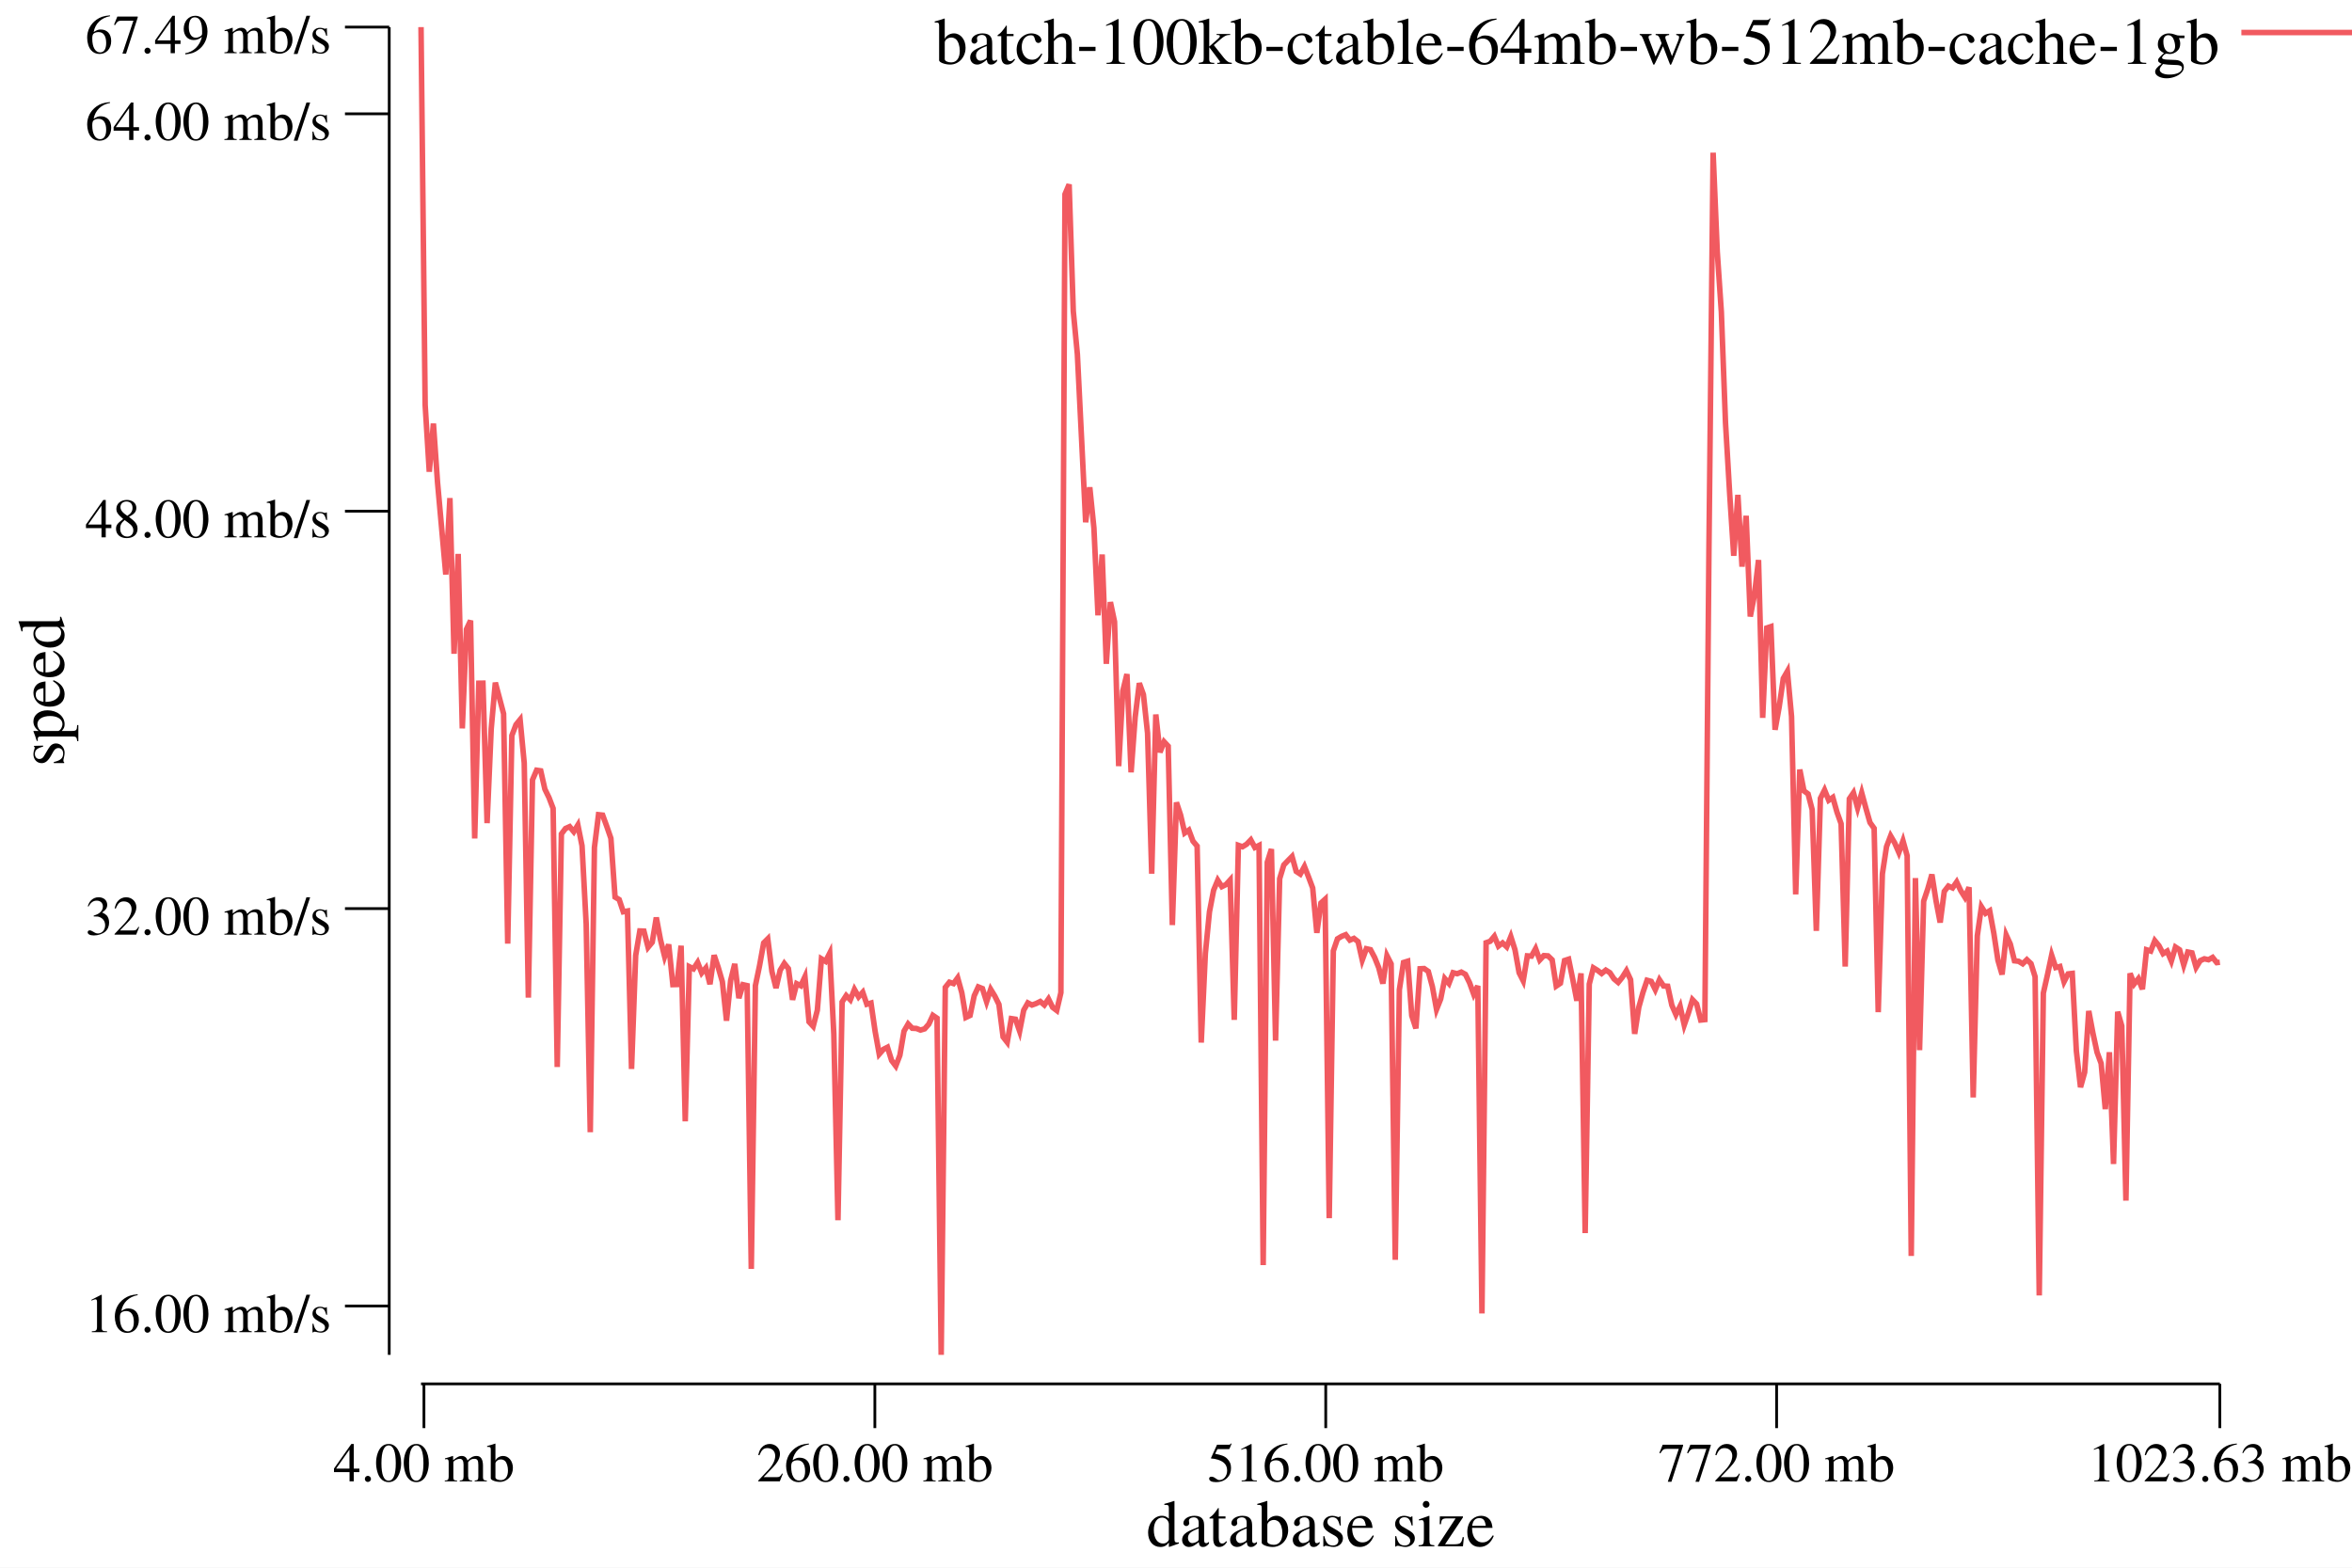
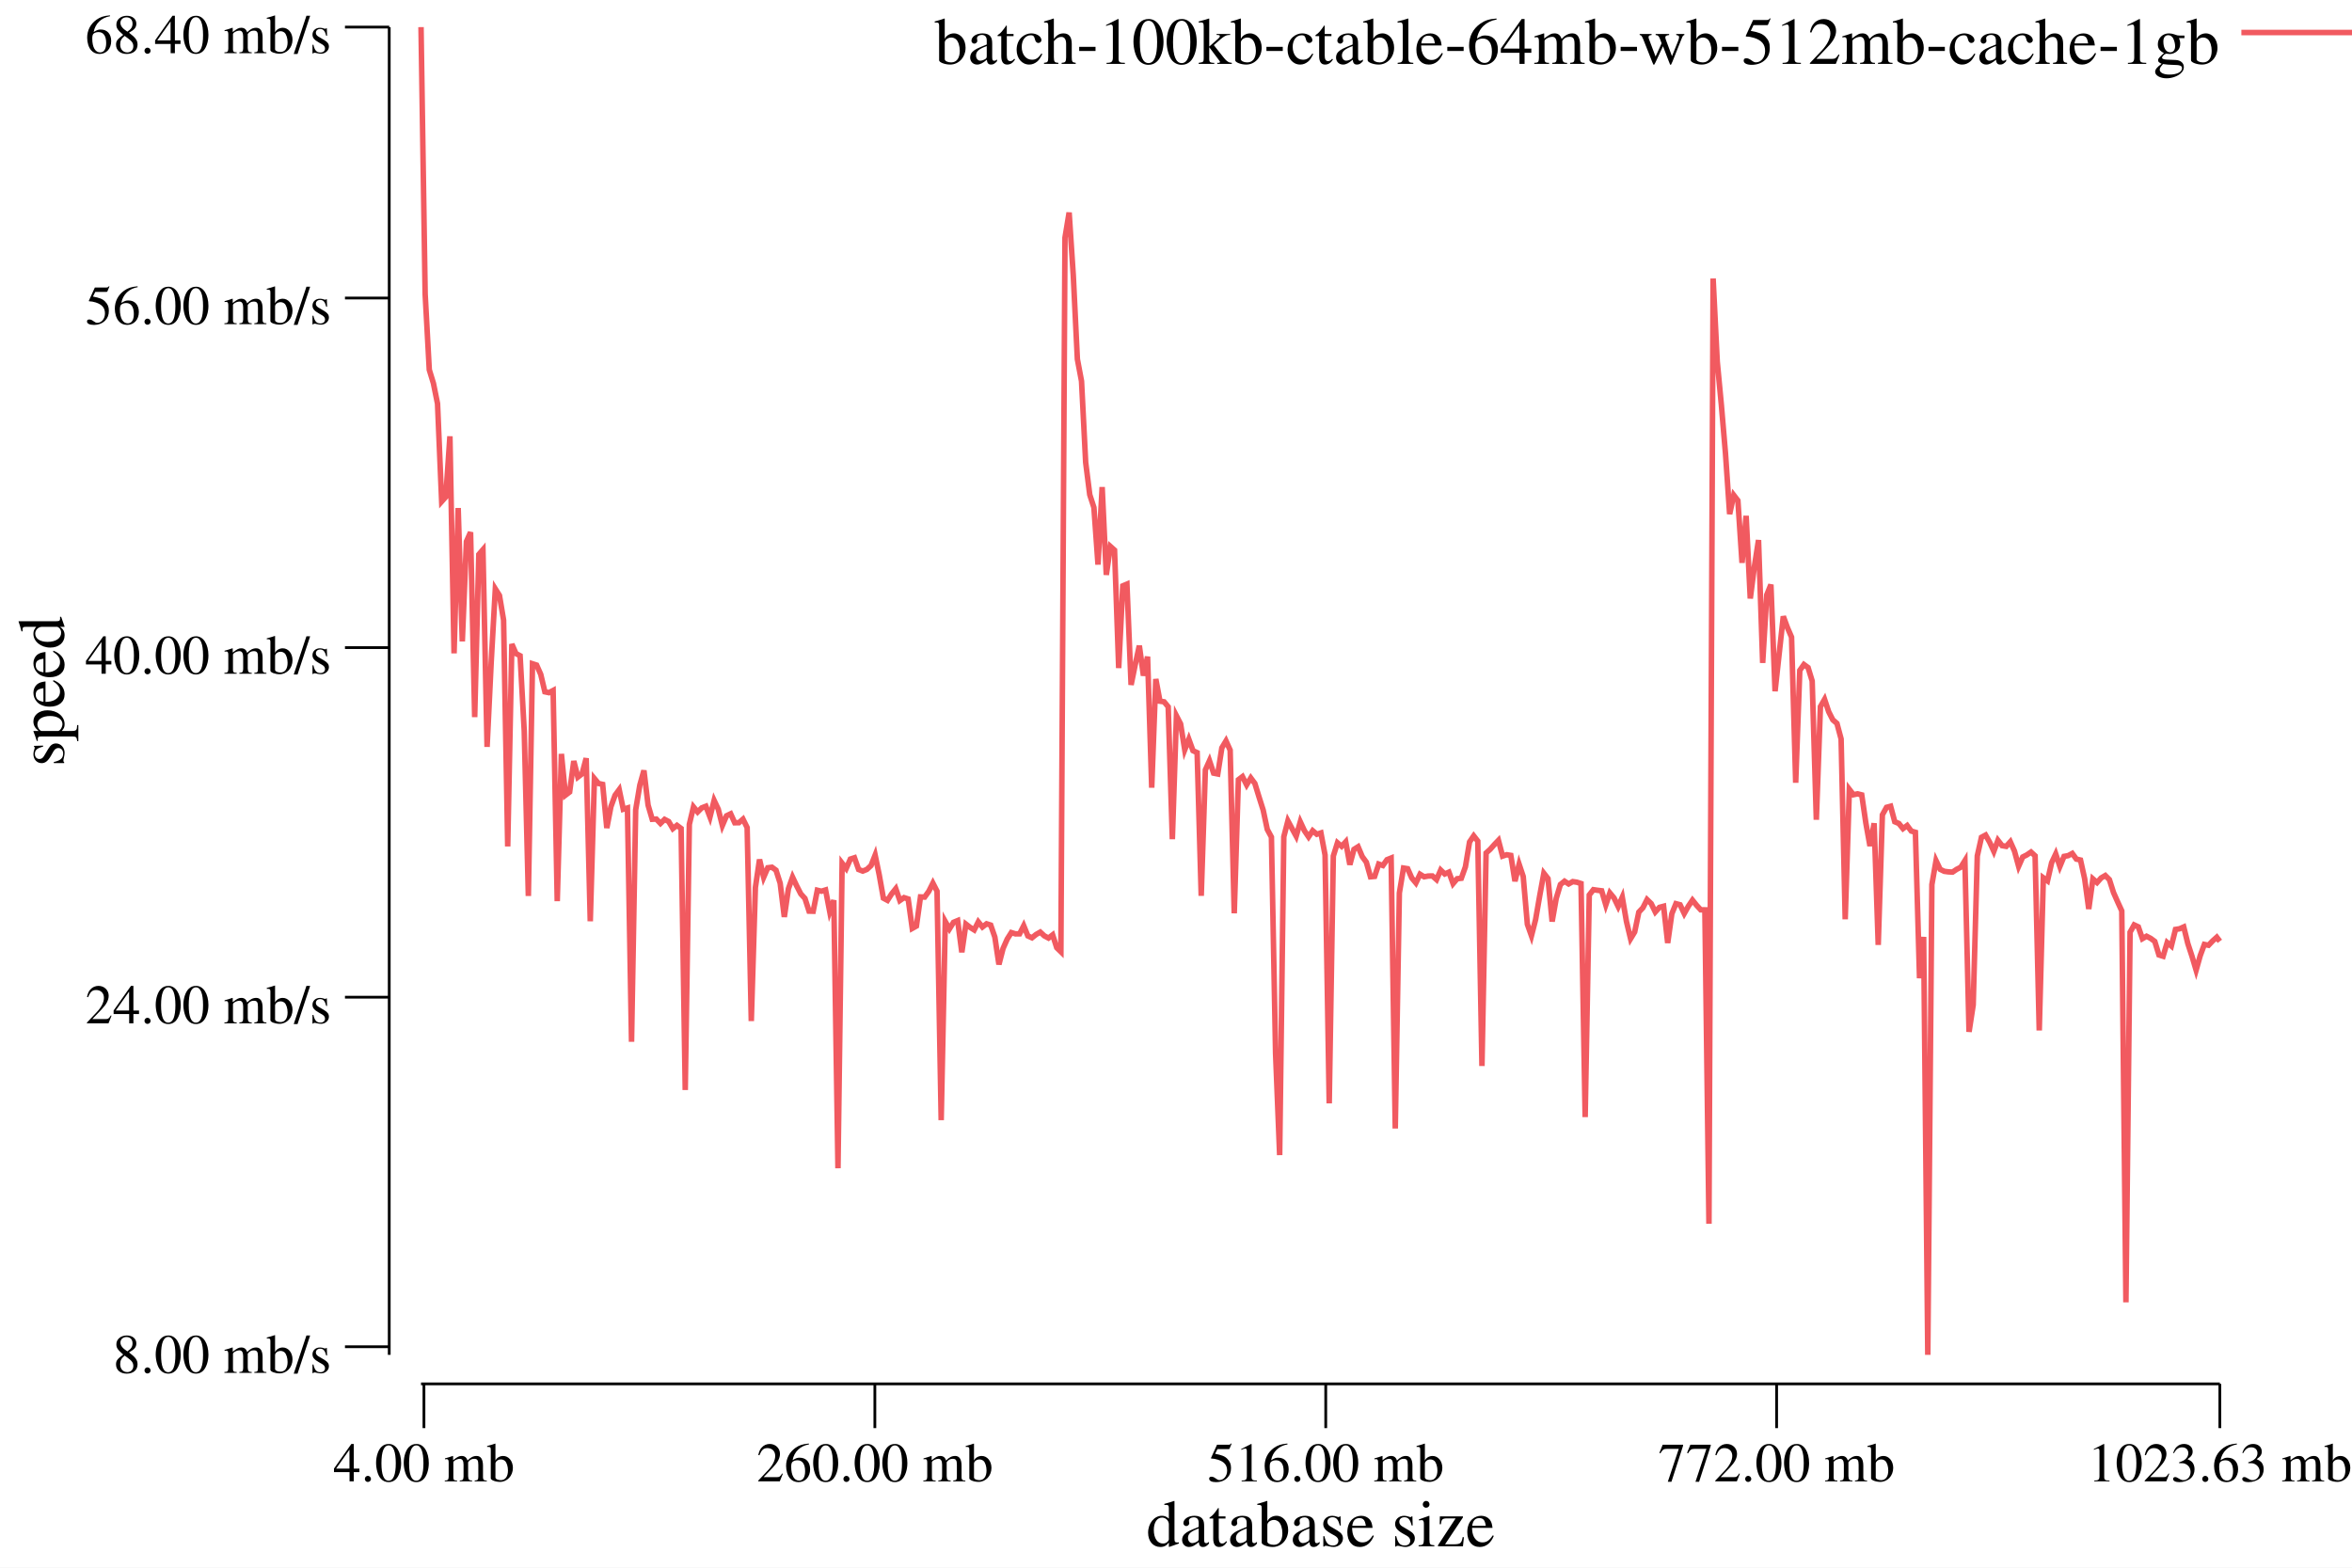
<svg xmlns="http://www.w3.org/2000/svg" width="425.2pt" height="283.46pt" viewBox="0 0 425.2 283.46">
  <g transform="scale(1, -1) translate(0, -283.46)">
    <path d="M0,0L425.2,0L425.2,283.46L0,283.46Z" style="fill:#FFFFFF" />
    <text x="207.23" y="-3.861" transform="scale(1, -1)" style="font-family:Times;font-weight:normal;font-style:normal;font-size:12px">database size</text>
    <text x="60.252" y="-15.602" transform="scale(1, -1)" style="font-family:Times;font-weight:normal;font-style:normal;font-size:10px">4.00 mb</text>
    <text x="136.77" y="-15.602" transform="scale(1, -1)" style="font-family:Times;font-weight:normal;font-style:normal;font-size:10px">260.00 mb</text>
    <text x="218.28" y="-15.602" transform="scale(1, -1)" style="font-family:Times;font-weight:normal;font-style:normal;font-size:10px">516.00 mb</text>
    <text x="299.79" y="-15.602" transform="scale(1, -1)" style="font-family:Times;font-weight:normal;font-style:normal;font-size:10px">772.00 mb</text>
    <text x="377.42" y="-15.602" transform="scale(1, -1)" style="font-family:Times;font-weight:normal;font-style:normal;font-size:10px">1023.63 mb</text>
    <path d="M76.642,25.23L76.642,33.23" style="fill:none;stroke:#000000;stroke-width:0.5" />
    <path d="M158.16,25.23L158.16,33.23" style="fill:none;stroke:#000000;stroke-width:0.5" />
    <path d="M239.67,25.23L239.67,33.23" style="fill:none;stroke:#000000;stroke-width:0.5" />
    <path d="M321.18,25.23L321.18,33.23" style="fill:none;stroke:#000000;stroke-width:0.5" />
    <path d="M401.31,25.23L401.31,33.23" style="fill:none;stroke:#000000;stroke-width:0.5" />
    <path d="M76.114,33.23L401.31,33.23" style="fill:none;stroke:#000000;stroke-width:0.5" />
    <g transform="rotate(90)">
      <text x="144.86" y="11.555" transform="scale(1, -1)" style="font-family:Times;font-weight:normal;font-style:normal;font-size:12px">speed</text>
    </g>
-     <text x="15.416" y="-42.587" transform="scale(1, -1)" style="font-family:Times;font-weight:normal;font-style:normal;font-size:10px">16.00 mb/s</text>
-     <text x="15.416" y="-114.45" transform="scale(1, -1)" style="font-family:Times;font-weight:normal;font-style:normal;font-size:10px">32.00 mb/s</text>
-     <text x="15.416" y="-186.3" transform="scale(1, -1)" style="font-family:Times;font-weight:normal;font-style:normal;font-size:10px">48.00 mb/s</text>
-     <text x="15.416" y="-258.16" transform="scale(1, -1)" style="font-family:Times;font-weight:normal;font-style:normal;font-size:10px">64.00 mb/s</text>
-     <text x="15.416" y="-273.84" transform="scale(1, -1)" style="font-family:Times;font-weight:normal;font-style:normal;font-size:10px">67.49 mb/s</text>
-     <path d="M62.364,47.309L70.364,47.309" style="fill:none;stroke:#000000;stroke-width:0.5" />
-     <path d="M62.364,119.17L70.364,119.17" style="fill:none;stroke:#000000;stroke-width:0.5" />
-     <path d="M62.364,191.03L70.364,191.03" style="fill:none;stroke:#000000;stroke-width:0.5" />
-     <path d="M62.364,262.88L70.364,262.88" style="fill:none;stroke:#000000;stroke-width:0.5" />
+     <text x="20.416" y="-35.222" transform="scale(1, -1)" style="font-family:Times;font-weight:normal;font-style:normal;font-size:10px">8.00 mb/s</text>
+     <text x="15.416" y="-98.432" transform="scale(1, -1)" style="font-family:Times;font-weight:normal;font-style:normal;font-size:10px">24.00 mb/s</text>
+     <text x="15.416" y="-161.64" transform="scale(1, -1)" style="font-family:Times;font-weight:normal;font-style:normal;font-size:10px">40.00 mb/s</text>
+     <text x="15.416" y="-224.85" transform="scale(1, -1)" style="font-family:Times;font-weight:normal;font-style:normal;font-size:10px">56.00 mb/s</text>
+     <text x="15.416" y="-273.84" transform="scale(1, -1)" style="font-family:Times;font-weight:normal;font-style:normal;font-size:10px">68.40 mb/s</text>
+     <path d="M62.364,39.944L70.364,39.944" style="fill:none;stroke:#000000;stroke-width:0.5" />
+     <path d="M62.364,103.15L70.364,103.15" style="fill:none;stroke:#000000;stroke-width:0.5" />
+     <path d="M62.364,166.36L70.364,166.36" style="fill:none;stroke:#000000;stroke-width:0.5" />
+     <path d="M62.364,229.57L70.364,229.57" style="fill:none;stroke:#000000;stroke-width:0.5" />
    <path d="M62.364,278.56L70.364,278.56" style="fill:none;stroke:#000000;stroke-width:0.5" />
    <path d="M70.364,38.48L70.364,278.56" style="fill:none;stroke:#000000;stroke-width:0.5" />
-     <path d="M76.114,278.56L76.861,210.24L77.607,198.16L78.353,206.87L79.099,196.22L79.846,187.91L80.592,179.58L81.338,193.4L82.085,165.25L82.831,183.3L83.577,151.75L84.323,169.67L85.07,171.25L85.816,131.85L86.562,159.92L87.309,159.93L88.055,134.62L88.801,151.66L89.547,160.03L90.294,157.23L91.04,154.4L91.786,112.83L92.533,150.46L93.279,152.42L94.025,153.34L94.771,145.5L95.518,103.07L96.264,142.44L97.01,144.19L97.757,144.08L98.503,140.77L99.249,139.24L99.995,137.28L100.74,90.533L101.49,132.66L102.23,133.65L102.98,133.99L103.73,133.07L104.47,134.28L105.22,130.53L105.97,116.4L106.71,78.738L107.46,130.21L108.2,136.15L108.95,136.07L109.7,134.02L110.44,131.87L111.19,121.25L111.94,120.8L112.68,118.59L113.43,118.73L114.17,90.174L114.92,110.7L115.67,115.13L116.41,115.1L117.16,112.17L117.91,113.08L118.65,117.56L119.4,113.55L120.15,110.51L120.89,112.69L121.64,105.42L122.38,105.44L123.13,112.46L123.88,80.702L124.62,108.66L125.37,108.28L126.12,109.43L126.86,107.54L127.61,108.44L128.35,105.5L129.1,110.74L129.85,108.51L130.59,105.96L131.34,98.898L132.09,106.18L132.83,109.17L133.58,102.98L134.32,105.41L135.07,105.24L135.82,54.013L136.56,105.24L137.31,108.83L138.06,112.96L138.8,113.7L139.55,107.78L140.29,104.8L141.04,108.02L141.79,109.25L142.53,108.31L143.28,102.68L144.03,105.59L144.77,105.22L145.52,106.85L146.26,98.694L147.01,97.882L147.76,100.8L148.5,110.09L149.25,109.63L150,111.11L150.74,96.475L151.49,62.821L152.24,102.29L152.98,103.44L153.73,102.68L154.47,104.55L155.22,103.21L155.97,104.04L156.71,101.87L157.46,102.09L158.21,96.947L158.95,92.858L159.7,93.715L160.44,94.098L161.19,91.702L161.94,90.709L162.68,92.638L163.43,97.012L164.18,98.31L164.92,97.534L165.67,97.494L166.41,97.203L167.16,97.427L167.91,98.273L168.65,99.862L169.4,99.351L170.15,38.48L170.89,104.92L171.64,105.86L172.38,105.61L173.13,106.65L173.88,103.95L174.62,99.493L175.37,99.847L176.12,103.41L176.86,105.01L177.61,104.71L178.36,102.33L179.1,104.57L179.85,103.34L180.59,101.84L181.34,95.966L182.09,95L182.83,99.28L183.58,99.165L184.33,97.011L185.07,100.8L185.82,102.12L186.56,101.73L187.31,102L188.06,102.37L188.8,101.74L189.55,102.83L190.3,101.31L191.04,100.75L191.79,103.97L192.53,248.34L193.28,250.11L194.03,227.2L194.77,219.41L195.52,204.28L196.27,189.02L197.01,195.35L197.76,188L198.5,172.2L199.25,183.2L200,163.43L200.74,174.59L201.49,171.04L202.24,144.93L202.98,158.51L203.73,161.57L204.48,143.81L205.22,153.79L205.97,159.93L206.71,157.87L207.46,150.89L208.21,125.48L208.95,154.27L209.7,147.43L210.45,149.33L211.19,148.54L211.94,116.19L212.68,138.37L213.43,136.09L214.18,132.84L214.92,133.36L215.67,131.36L216.42,130.47L217.16,94.943L217.91,111.07L218.65,118.58L219.4,122.49L220.15,124.3L220.89,123.14L221.64,123.51L222.39,124.34L223.13,99.052L223.88,130.61L224.62,130.35L225.37,130.81L226.12,131.59L226.86,130.22L227.61,130.59L228.36,54.705L229.1,127.55L229.85,129.93L230.6,95.297L231.34,124.57L232.09,127.06L232.83,127.83L233.58,128.59L234.33,125.9L235.07,125.41L235.82,126.78L236.57,124.87L237.31,122.89L238.06,114.78L238.8,120.17L239.55,120.85L240.3,63.187L241.04,111.51L241.79,113.7L242.54,114.15L243.28,114.45L244.03,113.47L244.77,113.78L245.52,113.19L246.27,109.87L247.01,111.91L247.76,111.74L248.51,110.33L249.25,108.49L250,105.61L250.74,110.65L251.49,109.17L252.24,55.664L252.98,104.49L253.73,109.42L254.48,109.65L255.22,99.815L255.97,97.504L256.72,108.29L257.46,108.33L258.21,107.81L258.95,105.06L259.7,100.93L260.45,102.83L261.19,106.51L261.94,105.63L262.69,107.58L263.43,107.39L264.18,107.69L264.92,107.28L265.67,105.76L266.42,103.68L267.16,105.19L267.91,45.964L268.66,113L269.4,113.26L270.15,114.16L270.89,112.39L271.64,112.96L272.39,112.25L273.13,114.1L273.88,111.74L274.63,107.57L275.37,106.11L276.12,110.62L276.86,110.57L277.61,111.92L278.36,109.88L279.1,110.67L279.85,110.62L280.6,109.9L281.34,105.16L282.09,105.67L282.84,109.78L283.58,110.02L284.33,106.36L285.07,102.51L285.82,107.46L286.57,60.488L287.31,105.52L288.06,108.46L288.81,108L289.55,107.43L290.3,108.04L291.04,107.58L291.79,106.45L292.54,105.82L293.28,106.74L294.03,107.94L294.78,106.32L295.52,96.521L296.27,101.34L297.01,103.99L297.76,106.21L298.51,106.01L299.25,104.51L300,106.3L300.75,105.17L301.49,105.13L302.24,101.7L302.98,100L303.73,101.52L304.48,98.122L305.22,100.25L305.97,102.7L306.72,101.92L307.46,99.014L308.21,99.096L308.95,184.55L309.7,255.85L310.45,237.96L311.19,227.03L311.94,207.02L312.69,194.27L313.43,182.96L314.18,193.98L314.93,181L315.67,190.2L316.42,171.98L317.16,175.81L317.91,182.2L318.66,153.66L319.4,169.91L320.15,170.16L320.9,151.5L321.64,155.61L322.39,160.79L323.13,162.08L323.88,153.89L324.63,121.74L325.37,144.31L326.12,140.46L326.87,139.9L327.61,137.05L328.36,115.14L329.1,139.11L329.85,140.61L330.6,138.76L331.34,139.27L332.09,136.62L332.84,134.51L333.58,108.69L334.33,139.02L335.07,140.11L335.82,137.37L336.57,140.09L337.31,137.36L338.06,134.73L338.81,133.68L339.55,100.44L340.3,125.44L341.05,130.37L341.79,132.31L342.54,131.02L343.28,129.31L344.03,131.42L344.78,128.72L345.52,56.366L346.27,124.69L347.02,93.574L347.76,120.5L348.51,122.74L349.25,125.34L350,120.57L350.75,116.65L351.49,122.28L352.24,123.24L352.99,122.91L353.73,123.98L354.48,122.4L355.22,121.22L355.97,123.02L356.72,85.021L357.46,114.24L358.21,119.5L358.96,118.31L359.7,118.77L360.45,114.7L361.19,109.83L361.94,107.25L362.69,114.37L363.43,112.75L364.18,109.73L364.93,109.64L365.67,109.19L366.42,109.93L367.17,109.22L367.91,106.84L368.66,49.218L369.4,103.89L370.15,107.21L370.9,110.75L371.64,108.51L372.39,108.7L373.14,105.94L373.88,107.36L374.63,107.45L375.37,93.412L376.12,86.874L376.87,89.56L377.61,100.66L378.36,96.666L379.11,93.178L379.85,91.171L380.6,82.909L381.34,93.201L382.09,72.989L382.84,100.52L383.58,97.941L384.33,66.364L385.08,107.46L385.82,105.54L386.57,106.48L387.31,104.59L388.06,111.72L388.81,111.49L389.55,113.37L390.3,112.46L391.05,111.02L391.79,111.48L392.54,109.69L393.29,112.21L394.03,111.72L394.78,108.97L395.52,111.32L396.27,111.17L397.02,108.55L397.76,109.76L398.51,110.09L399.26,109.92L400,110.34L400.75,109.4L401.31,109.47" style="fill:none;stroke:#F15A60" />
+     <path d="M76.114,278.56L76.861,230.29L77.607,216.6L78.353,214.16L79.099,210.47L79.846,192.78L80.592,193.62L81.338,204.57L82.085,165.32L82.831,191.6L83.577,167.48L84.323,185.55L85.07,187.22L85.816,153.79L86.562,183.2L87.309,184.07L88.055,148.41L88.801,163.75L89.547,176.98L90.294,175.79L91.04,171.33L91.786,130.41L92.533,167L93.279,165.28L94.025,164.89L94.771,151.32L95.518,121.45L96.264,163.44L97.01,163.2L97.757,161.52L98.503,158.37L99.249,158.21L99.995,158.61L100.74,120.51L101.49,147.14L102.23,139.68L102.98,140.25L103.73,145.85L104.47,142.95L105.22,143.53L105.97,146.36L106.71,116.88L107.46,142.68L108.2,141.79L108.95,141.63L109.7,133.74L110.44,137.59L111.19,139.66L111.94,140.68L112.68,137.13L113.43,137.36L114.17,95.088L114.92,137.03L115.67,141.5L116.41,144.15L117.16,137.88L117.91,135.32L118.65,135.36L119.4,134.57L120.15,135.3L120.89,134.91L121.64,133.63L122.38,134.22L123.13,133.66L123.88,86.373L124.62,134.4L125.37,137.56L126.12,136.64L126.86,137.38L127.61,137.67L128.35,135.73L129.1,138.73L129.85,137.14L130.59,134.19L131.34,135.95L132.09,136.31L132.83,134.69L133.58,134.7L134.32,135.34L135.07,133.82L135.82,98.836L136.56,122.98L137.31,128.05L138.06,124.84L138.8,126.55L139.55,126.65L140.29,126.11L141.04,123.76L141.79,117.66L142.53,122.75L143.28,124.86L144.03,123.27L144.77,121.83L145.52,121.01L146.26,118.71L147.01,118.69L147.76,122.49L148.5,122.31L149.25,122.54L150,118.62L150.74,120.68L151.49,72.222L152.24,127.38L152.98,126.42L153.73,128.12L154.47,128.36L155.22,126.24L155.97,125.95L156.71,126.25L157.46,126.94L158.21,128.84L158.95,125.26L159.7,121.06L160.44,120.66L161.19,121.83L161.94,122.77L162.68,120.63L163.43,121.15L164.18,120.91L164.92,115.59L165.67,116.01L166.41,121.28L167.16,121.25L167.91,122.29L168.65,123.77L169.4,122.31L170.15,80.912L170.89,116.83L171.64,115.5L172.38,116.69L173.13,117L173.88,111.27L174.62,116.36L175.37,115.78L176.12,115.31L176.86,116.77L177.61,115.84L178.36,116.42L179.1,116.19L179.85,114.02L180.59,109.07L181.34,111.97L182.09,113.66L182.83,114.83L183.58,114.6L184.33,114.61L185.07,116.07L185.82,114.23L186.56,113.89L187.31,114.49L188.06,114.92L188.8,114.24L189.55,113.84L190.3,114.42L191.04,112.1L191.79,111.37L192.53,240.48L193.28,245.03L194.03,233.67L194.77,218.52L195.52,214.54L196.27,199.86L197.01,194L197.76,191.69L198.5,181.37L199.25,195.39L200,179.51L200.74,184.65L201.49,183.98L202.24,162.66L202.98,177.52L203.73,177.84L204.48,159.62L205.22,163.24L205.97,166.71L206.71,161.29L207.46,164.73L208.21,141.03L208.95,160.68L209.7,156.67L210.45,156.56L211.19,155.66L211.94,131.72L212.68,154.03L213.43,152.57L214.18,147.88L214.92,149.79L215.67,147.72L216.42,147.37L217.16,121.48L217.91,144.25L218.65,145.9L219.4,143.66L220.15,143.51L220.89,148.24L221.64,149.49L222.39,147.82L223.13,118.32L223.88,142.47L224.62,143.03L225.37,141.54L226.12,142.79L226.86,141.79L227.61,139.35L228.36,136.98L229.1,133.49L229.85,132.1L230.6,93.003L231.34,74.599L232.09,132.16L232.83,135.03L233.58,133.63L234.33,132.26L235.07,134.86L235.82,133.25L236.57,132.14L237.31,133.25L238.06,132.61L238.8,132.85L239.55,128.85L240.3,83.955L241.04,128.67L241.79,131.07L242.54,130.43L243.28,131.24L244.03,127.11L244.77,129.88L245.52,130.35L246.27,128.57L247.01,127.56L247.76,124.92L248.51,124.99L249.25,127.22L250,126.96L250.74,128.01L251.49,128.31L252.24,79.406L252.98,121.99L253.73,126.5L254.48,126.38L255.22,124.71L255.97,123.81L256.72,125.38L257.46,124.92L258.21,125.06L258.95,125.07L259.7,124.41L260.45,126.14L261.19,125.43L261.94,125.76L262.69,123.69L263.43,124.57L264.18,124.65L264.92,126.72L265.67,131.22L266.42,132.32L267.16,131.37L267.91,90.707L268.66,129.22L269.4,129.89L270.15,130.74L270.89,131.51L271.64,128.66L272.39,128.91L273.13,128.79L273.88,124.12L274.63,127.19L275.37,124.97L276.12,116.34L276.86,114.25L277.61,117.19L278.36,121.53L279.1,125.56L279.85,124.6L280.6,116.83L281.34,121.02L282.09,123.52L282.84,124.12L283.58,123.63L284.33,124.05L285.07,123.94L285.82,123.7L286.57,81.471L287.31,121.63L288.06,122.59L288.81,122.48L289.55,122.39L290.3,119.83L291.04,122L291.79,121.09L292.54,119.54L293.28,121.23L294.03,116.85L294.78,113.72L295.52,114.94L296.27,118.53L297.01,119.32L297.76,120.8L298.51,120.07L299.25,118.56L300,119.39L300.75,119.59L301.49,112.95L302.24,118.24L302.98,120.06L303.73,119.86L304.48,118.28L305.22,119.59L305.97,120.7L306.72,119.76L307.46,118.95L308.21,118.94L308.95,62.185L309.7,233.1L310.45,218.07L311.19,210.25L311.94,201.43L312.69,190.5L313.43,193.93L314.18,192.95L314.93,181.69L315.67,190.19L316.42,175.24L317.16,181L317.91,185.81L318.66,163.59L319.4,175.9L320.15,177.75L320.9,158.47L321.64,165.23L322.39,172.01L323.13,169.99L323.88,168.25L324.63,141.92L325.37,162.24L326.12,163.3L326.87,162.75L327.61,160.32L328.36,135.23L329.1,155.69L329.85,157L330.6,154.76L331.34,153.3L332.09,152.65L332.84,149.84L333.58,117.24L334.33,140.73L335.07,139.76L335.82,139.92L336.57,139.73L337.31,134.66L338.06,130.49L338.81,134.6L339.55,112.6L340.3,136.12L341.05,137.48L341.79,137.68L342.54,134.87L343.28,134.56L344.03,133.63L344.78,134.19L345.52,133.19L346.27,132.97L347.02,106.58L347.76,114.05L348.51,38.48L349.25,123.51L350,127.84L350.75,126.27L351.49,125.91L352.24,125.81L352.99,125.77L353.73,126.27L354.48,126.65L355.22,127.84L355.97,96.882L356.72,101.76L357.46,128.69L358.21,132.06L358.96,132.46L359.7,131.16L360.45,129.52L361.19,131.52L361.94,130.55L362.69,130.42L363.43,131.25L364.18,129.57L364.93,126.82L365.67,128.5L366.42,128.88L367.17,129.39L367.91,128.71L368.66,97.132L369.4,124.74L370.15,124.19L370.9,127.47L371.64,129.05L372.39,126.79L373.14,128.61L373.88,128.74L374.63,129.14L375.37,128.12L376.12,127.95L376.87,124.56L377.61,119.1L378.36,124.54L379.11,123.88L379.85,124.71L380.6,125.15L381.34,124.41L382.09,122.06L382.84,120.37L383.58,118.75L384.33,47.975L385.08,114.9L385.82,116.22L386.57,115.87L387.31,113.73L388.06,114.17L388.81,113.78L389.55,113.23L390.3,110.79L391.05,110.55L391.79,113.03L392.54,112.4L393.29,115.4L394.03,115.52L394.78,115.85L395.52,112.85L396.27,110.56L397.02,108.04L397.76,110.66L398.51,112.69L399.26,112.54L400,113.32L400.75,113.99L401.31,113.25" style="fill:none;stroke:#F15A60" />
    <path d="M405.2,277.58L425.2,277.58" style="fill:none;stroke:#F15A60" />
    <text x="168.95" y="-271.91" transform="scale(1, -1)" style="font-family:Times;font-weight:normal;font-style:normal;font-size:12px">batch-100kb-ctable-64mb-wb-512mb-cache-1gb</text>
  </g>
</svg>
